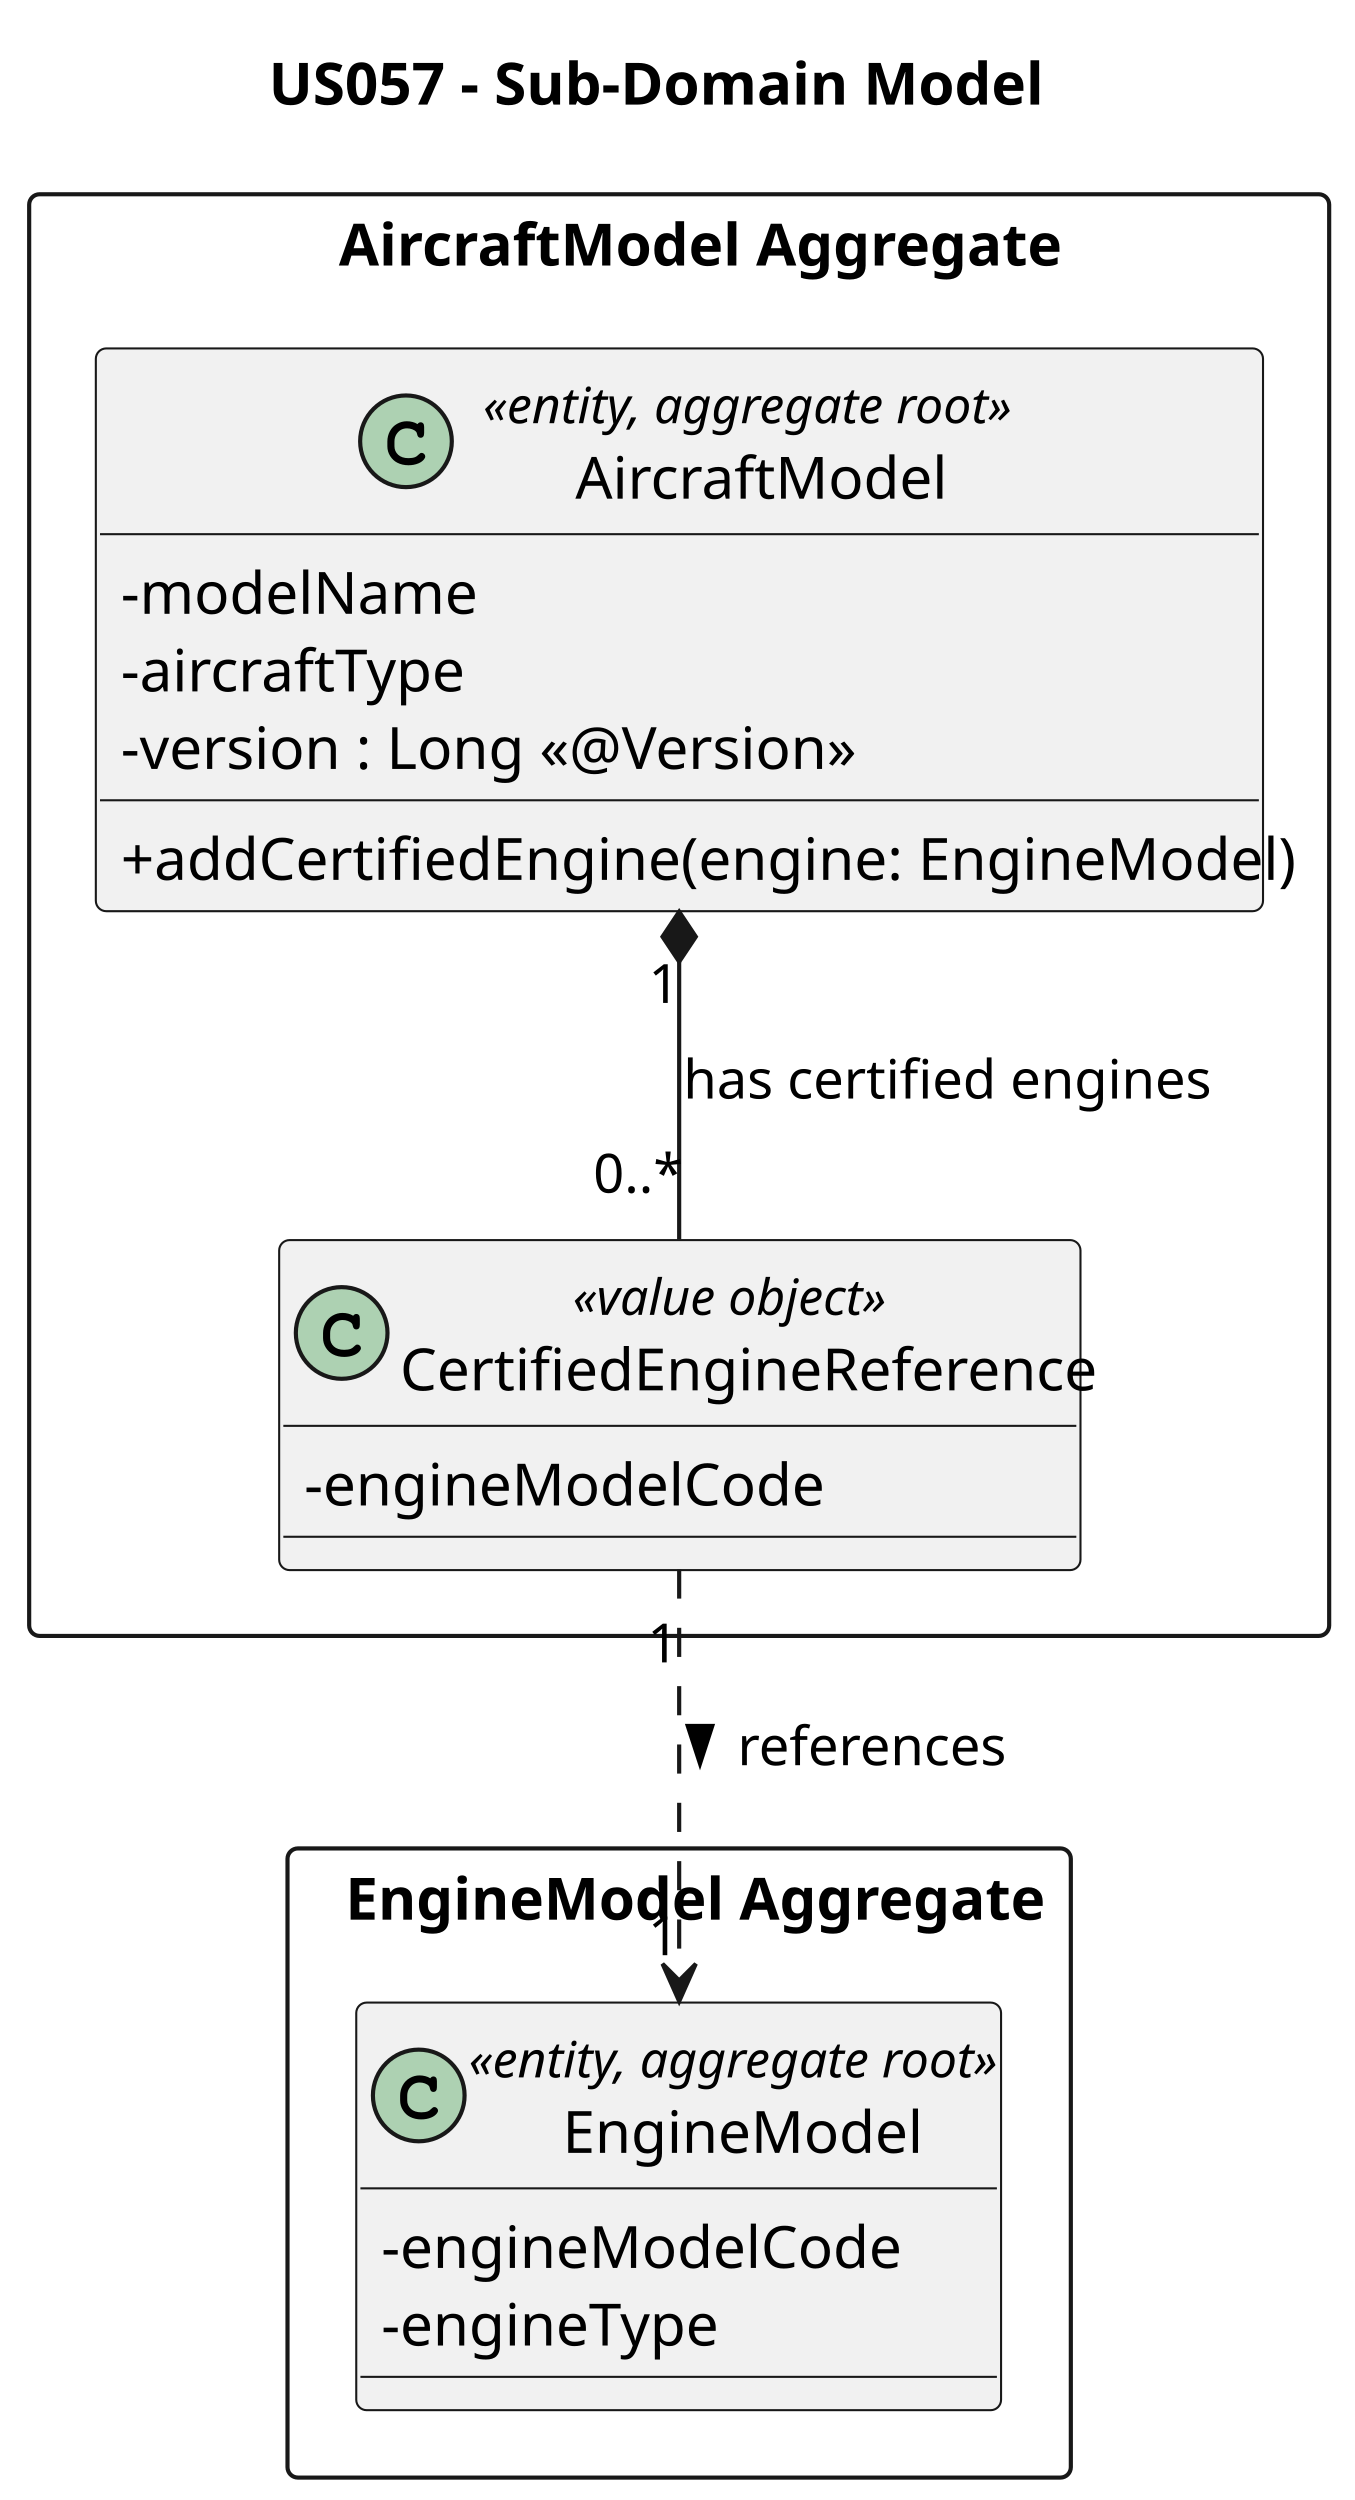
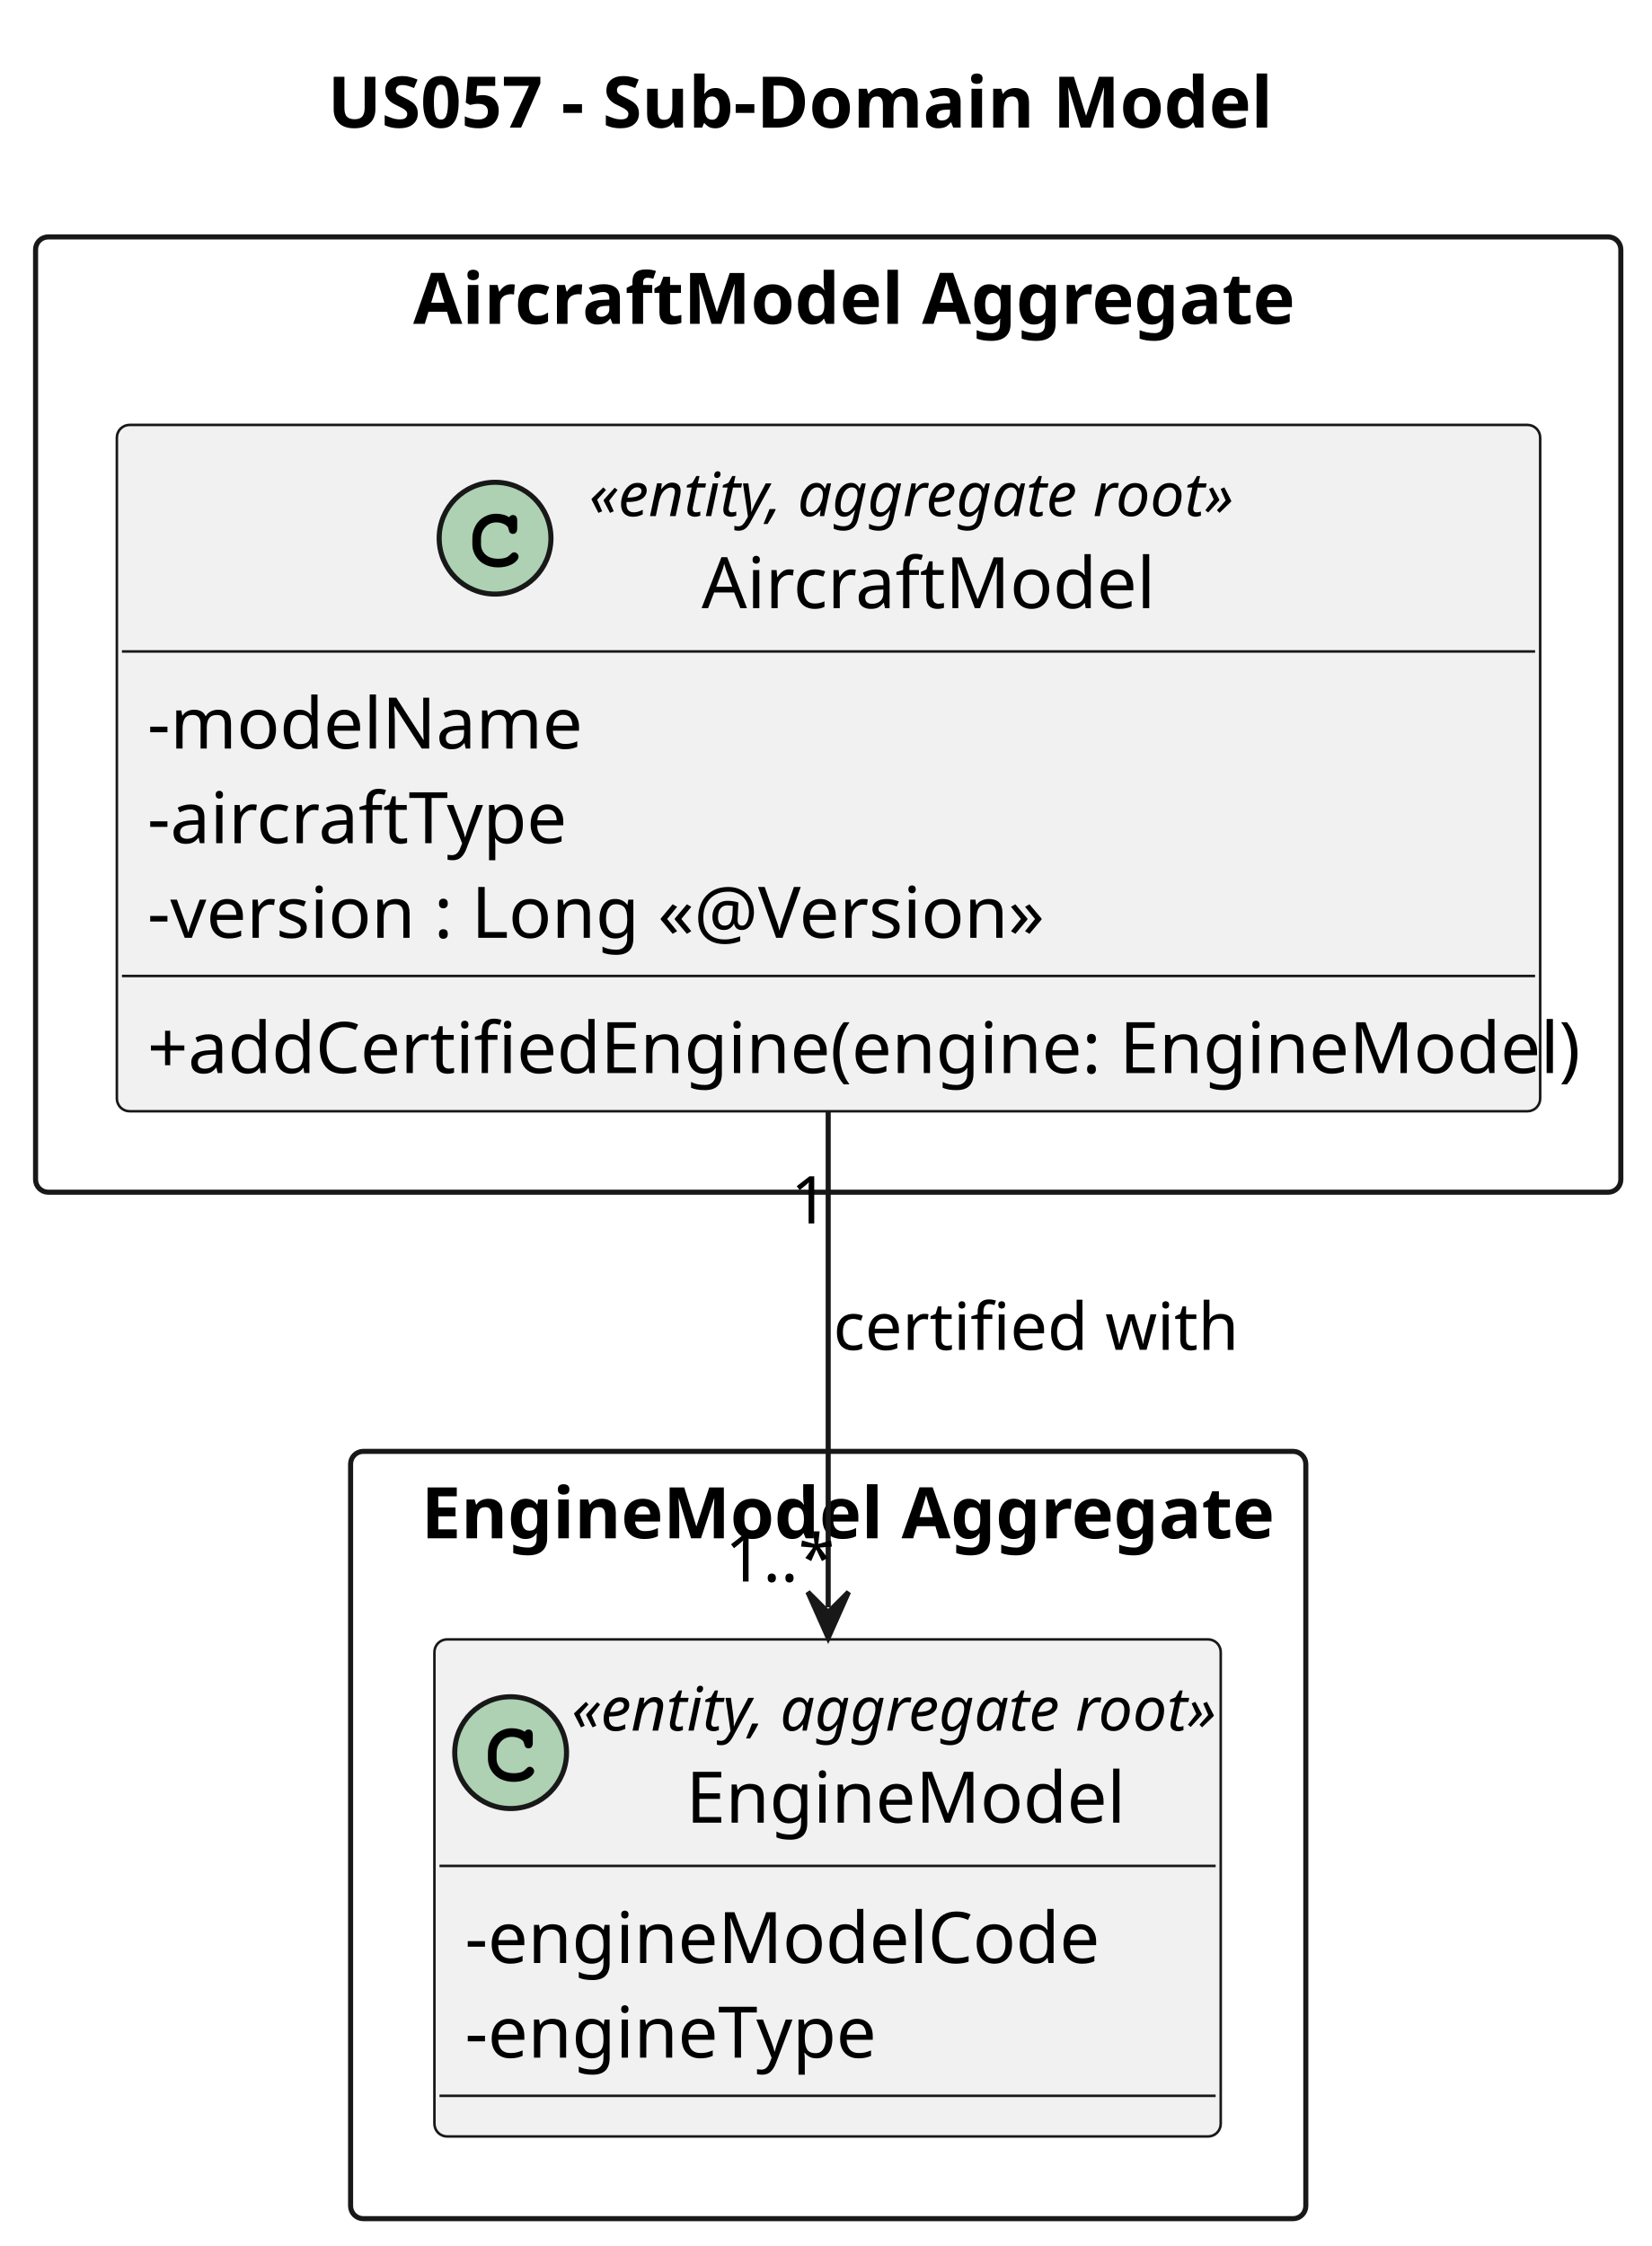
- <svg xmlns="http://www.w3.org/2000/svg" contentStyleType="text/css" data-diagram-type="CLASS" height="600px" preserveAspectRatio="none" style="width:325px;height:600px;background:#FFFFFF;" version="1.1" viewBox="0 0 325 600" width="325px" zoomAndPan="magnify">
+ <svg xmlns="http://www.w3.org/2000/svg" contentStyleType="text/css" data-diagram-type="CLASS" height="442px" preserveAspectRatio="none" style="width:325px;height:442px;background:#FFFFFF;" version="1.1" viewBox="0 0 325 442" width="325px" zoomAndPan="magnify">
  <defs />
  <g>
    <g class="title" data-source-line="4">
      <text fill="#000000" font-family="sans-serif" font-size="14" font-weight="bold" lengthAdjust="spacing" textLength="182.02" x="64.49" y="25.107">US057 - Sub-Domain Model</text>
    </g>
    <g class="cluster" data-qualified-name="AircraftModel Aggregate" data-source-line="6" id="ent0002">
-       <rect fill="none" height="346" rx="2.5" ry="2.5" style="stroke:#181818;stroke-width:1;" width="312" x="7" y="46.621" />
+       <rect fill="none" height="188" rx="2.5" ry="2.5" style="stroke:#181818;stroke-width:1;" width="312" x="7" y="46.621" />
      <text fill="#000000" font-family="sans-serif" font-size="14" font-weight="bold" lengthAdjust="spacing" textLength="163.358" x="81.321" y="63.728">AircraftModel Aggregate</text>
    </g>
-     <g class="cluster" data-qualified-name="EngineModel Aggregate" data-source-line="19" id="ent0005">
-       <rect fill="none" height="151" rx="2.5" ry="2.5" style="stroke:#181818;stroke-width:1;" width="188" x="69" y="443.621" />
-       <text fill="#000000" font-family="sans-serif" font-size="14" font-weight="bold" lengthAdjust="spacing" textLength="160.234" x="82.883" y="460.728">EngineModel Aggregate</text>
+     <g class="cluster" data-qualified-name="EngineModel Aggregate" data-source-line="15" id="ent0004">
+       <rect fill="none" height="151" rx="2.5" ry="2.5" style="stroke:#181818;stroke-width:1;" width="188" x="69" y="285.621" />
+       <text fill="#000000" font-family="sans-serif" font-size="14" font-weight="bold" lengthAdjust="spacing" textLength="160.234" x="82.883" y="302.728">EngineModel Aggregate</text>
    </g>
    <g class="entity" data-qualified-name="AircraftModel Aggregate.AircraftModel" data-source-line="7" id="ent0003">
      <rect fill="#F1F1F1" height="135.066" rx="2.5" ry="2.5" style="stroke:#181818;stroke-width:0.5;" width="280.126" x="23" y="83.621" />
      <ellipse cx="97.435" cy="105.912" fill="#ADD1B2" rx="11" ry="11" style="stroke:#181818;stroke-width:1;" />
      <path d="M100.201,101.787 Q100.357,101.568 100.544,101.459 Q100.732,101.35 100.951,101.35 Q101.326,101.35 101.56,101.615 Q101.794,101.865 101.794,102.475 L101.794,103.928 Q101.794,104.537 101.56,104.803 Q101.326,105.068 100.951,105.068 Q100.607,105.068 100.404,104.865 Q100.201,104.678 100.091,104.162 Q100.044,103.803 99.857,103.615 Q99.529,103.24 98.919,103.022 Q98.31,102.803 97.685,102.803 Q96.919,102.803 96.279,103.131 Q95.654,103.459 95.154,104.209 Q94.669,104.959 94.669,105.99 L94.669,107.084 Q94.669,108.318 95.56,109.147 Q96.451,109.959 98.044,109.959 Q98.982,109.959 99.638,109.709 Q100.029,109.553 100.451,109.115 Q100.716,108.85 100.857,108.772 Q101.013,108.693 101.216,108.693 Q101.544,108.693 101.794,108.959 Q102.06,109.209 102.06,109.553 Q102.06,109.897 101.716,110.303 Q101.216,110.881 100.419,111.209 Q99.341,111.662 98.044,111.662 Q96.529,111.662 95.326,111.037 Q94.341,110.537 93.654,109.475 Q92.966,108.397 92.966,107.115 L92.966,105.959 Q92.966,104.631 93.576,103.49 Q94.201,102.334 95.294,101.725 Q96.388,101.1 97.623,101.1 Q98.357,101.1 98.998,101.272 Q99.654,101.428 100.201,101.787 Z " fill="#000000" />
      <text fill="#000000" font-family="sans-serif" font-size="12" font-style="italic" lengthAdjust="spacing" textLength="126.756" x="115.935" y="101.57">«entity, aggregate root»</text>
      <text fill="#000000" font-family="sans-serif" font-size="14" lengthAdjust="spacing" textLength="82.469" x="138.079" y="119.689">AircraftModel</text>
      <line style="stroke:#181818;stroke-width:0.5;" x1="24" x2="302.126" y1="128.203" y2="128.203" />
      <text fill="#000000" font-family="sans-serif" font-size="14" lengthAdjust="spacing" textLength="80.138" x="29" y="147.31">-modelName</text>
      <text fill="#000000" font-family="sans-serif" font-size="14" lengthAdjust="spacing" textLength="78.572" x="29" y="165.932">-aircraftType</text>
      <text fill="#000000" font-family="sans-serif" font-size="14" lengthAdjust="spacing" textLength="173.749" x="29" y="184.553">-version : Long «@Version»</text>
      <line style="stroke:#181818;stroke-width:0.5;" x1="24" x2="302.126" y1="192.066" y2="192.066" />
      <text fill="#000000" font-family="sans-serif" font-size="14" lengthAdjust="spacing" textLength="268.126" x="29" y="211.174">+addCertifiedEngine(engine: EngineModel)</text>
    </g>
-     <g class="entity" data-qualified-name="AircraftModel Aggregate.CertifiedEngineReference" data-source-line="14" id="ent0004">
-       <rect fill="#F1F1F1" height="79.203" rx="2.5" ry="2.5" style="stroke:#181818;stroke-width:0.5;" width="192.316" x="67" y="297.621" />
-       <ellipse cx="82" cy="319.912" fill="#ADD1B2" rx="11" ry="11" style="stroke:#181818;stroke-width:1;" />
-       <path d="M84.766,315.787 Q84.922,315.568 85.109,315.459 Q85.297,315.35 85.516,315.35 Q85.891,315.35 86.125,315.615 Q86.359,315.865 86.359,316.475 L86.359,317.928 Q86.359,318.537 86.125,318.803 Q85.891,319.068 85.516,319.068 Q85.172,319.068 84.969,318.865 Q84.766,318.678 84.656,318.162 Q84.609,317.803 84.422,317.615 Q84.094,317.24 83.484,317.022 Q82.875,316.803 82.25,316.803 Q81.484,316.803 80.844,317.131 Q80.219,317.459 79.719,318.209 Q79.234,318.959 79.234,319.99 L79.234,321.084 Q79.234,322.318 80.125,323.147 Q81.016,323.959 82.609,323.959 Q83.547,323.959 84.203,323.709 Q84.594,323.553 85.016,323.115 Q85.281,322.85 85.422,322.772 Q85.578,322.693 85.781,322.693 Q86.109,322.693 86.359,322.959 Q86.625,323.209 86.625,323.553 Q86.625,323.897 86.281,324.303 Q85.781,324.881 84.984,325.209 Q83.906,325.662 82.609,325.662 Q81.094,325.662 79.891,325.037 Q78.906,324.537 78.219,323.475 Q77.531,322.397 77.531,321.115 L77.531,319.959 Q77.531,318.631 78.141,317.49 Q78.766,316.334 79.859,315.725 Q80.953,315.1 82.188,315.1 Q82.922,315.1 83.562,315.272 Q84.219,315.428 84.766,315.787 Z " fill="#000000" />
-       <text fill="#000000" font-family="sans-serif" font-size="12" font-style="italic" lengthAdjust="spacing" textLength="77.391" x="137.463" y="315.57">«value object»</text>
-       <text fill="#000000" font-family="sans-serif" font-size="14" lengthAdjust="spacing" textLength="160.316" x="96" y="333.69">CertifiedEngineReference</text>
-       <line style="stroke:#181818;stroke-width:0.5;" x1="68" x2="258.316" y1="342.203" y2="342.203" />
-       <text fill="#000000" font-family="sans-serif" font-size="14" lengthAdjust="spacing" textLength="118.303" x="73" y="361.31">-engineModelCode</text>
-       <line style="stroke:#181818;stroke-width:0.5;" x1="68" x2="258.316" y1="368.824" y2="368.824" />
+     <g class="entity" data-qualified-name="EngineModel Aggregate.EngineModel" data-source-line="16" id="ent0005">
+       <rect fill="#F1F1F1" height="97.824" rx="2.5" ry="2.5" style="stroke:#181818;stroke-width:0.5;" width="154.756" x="85.5" y="322.621" />
+       <ellipse cx="100.5" cy="344.912" fill="#ADD1B2" rx="11" ry="11" style="stroke:#181818;stroke-width:1;" />
+       <path d="M103.266,340.787 Q103.422,340.568 103.609,340.459 Q103.797,340.35 104.016,340.35 Q104.391,340.35 104.625,340.615 Q104.859,340.865 104.859,341.475 L104.859,342.928 Q104.859,343.537 104.625,343.803 Q104.391,344.068 104.016,344.068 Q103.672,344.068 103.469,343.865 Q103.266,343.678 103.156,343.162 Q103.109,342.803 102.922,342.615 Q102.594,342.24 101.984,342.022 Q101.375,341.803 100.75,341.803 Q99.984,341.803 99.344,342.131 Q98.719,342.459 98.219,343.209 Q97.734,343.959 97.734,344.99 L97.734,346.084 Q97.734,347.318 98.625,348.147 Q99.516,348.959 101.109,348.959 Q102.047,348.959 102.703,348.709 Q103.094,348.553 103.516,348.115 Q103.781,347.85 103.922,347.772 Q104.078,347.693 104.281,347.693 Q104.609,347.693 104.859,347.959 Q105.125,348.209 105.125,348.553 Q105.125,348.897 104.781,349.303 Q104.281,349.881 103.484,350.209 Q102.406,350.662 101.109,350.662 Q99.594,350.662 98.391,350.037 Q97.406,349.537 96.719,348.475 Q96.031,347.397 96.031,346.115 L96.031,344.959 Q96.031,343.631 96.641,342.49 Q97.266,341.334 98.359,340.725 Q99.453,340.1 100.688,340.1 Q101.422,340.1 102.062,340.272 Q102.719,340.428 103.266,340.787 Z " fill="#000000" />
+       <text fill="#000000" font-family="sans-serif" font-size="12" font-style="italic" lengthAdjust="spacing" textLength="126.756" x="112.5" y="340.57">«entity, aggregate root»</text>
+       <text fill="#000000" font-family="sans-serif" font-size="14" lengthAdjust="spacing" textLength="81.724" x="135.016" y="358.69">EngineModel</text>
+       <line style="stroke:#181818;stroke-width:0.5;" x1="86.5" x2="239.256" y1="367.203" y2="367.203" />
+       <text fill="#000000" font-family="sans-serif" font-size="14" lengthAdjust="spacing" textLength="118.303" x="91.5" y="386.31">-engineModelCode</text>
+       <text fill="#000000" font-family="sans-serif" font-size="14" lengthAdjust="spacing" textLength="77.827" x="91.5" y="404.932">-engineType</text>
+       <line style="stroke:#181818;stroke-width:0.5;" x1="86.5" x2="239.256" y1="412.445" y2="412.445" />
    </g>
-     <g class="entity" data-qualified-name="EngineModel Aggregate.EngineModel" data-source-line="20" id="ent0006">
-       <rect fill="#F1F1F1" height="97.824" rx="2.5" ry="2.5" style="stroke:#181818;stroke-width:0.5;" width="154.756" x="85.5" y="480.621" />
-       <ellipse cx="100.5" cy="502.912" fill="#ADD1B2" rx="11" ry="11" style="stroke:#181818;stroke-width:1;" />
-       <path d="M103.266,498.787 Q103.422,498.568 103.609,498.459 Q103.797,498.35 104.016,498.35 Q104.391,498.35 104.625,498.615 Q104.859,498.865 104.859,499.475 L104.859,500.928 Q104.859,501.537 104.625,501.803 Q104.391,502.068 104.016,502.068 Q103.672,502.068 103.469,501.865 Q103.266,501.678 103.156,501.162 Q103.109,500.803 102.922,500.615 Q102.594,500.24 101.984,500.022 Q101.375,499.803 100.75,499.803 Q99.984,499.803 99.344,500.131 Q98.719,500.459 98.219,501.209 Q97.734,501.959 97.734,502.99 L97.734,504.084 Q97.734,505.318 98.625,506.147 Q99.516,506.959 101.109,506.959 Q102.047,506.959 102.703,506.709 Q103.094,506.553 103.516,506.115 Q103.781,505.85 103.922,505.772 Q104.078,505.693 104.281,505.693 Q104.609,505.693 104.859,505.959 Q105.125,506.209 105.125,506.553 Q105.125,506.897 104.781,507.303 Q104.281,507.881 103.484,508.209 Q102.406,508.662 101.109,508.662 Q99.594,508.662 98.391,508.037 Q97.406,507.537 96.719,506.475 Q96.031,505.397 96.031,504.115 L96.031,502.959 Q96.031,501.631 96.641,500.49 Q97.266,499.334 98.359,498.725 Q99.453,498.1 100.688,498.1 Q101.422,498.1 102.062,498.272 Q102.719,498.428 103.266,498.787 Z " fill="#000000" />
-       <text fill="#000000" font-family="sans-serif" font-size="12" font-style="italic" lengthAdjust="spacing" textLength="126.756" x="112.5" y="498.57">«entity, aggregate root»</text>
-       <text fill="#000000" font-family="sans-serif" font-size="14" lengthAdjust="spacing" textLength="81.724" x="135.016" y="516.689">EngineModel</text>
-       <line style="stroke:#181818;stroke-width:0.5;" x1="86.5" x2="239.256" y1="525.203" y2="525.203" />
-       <text fill="#000000" font-family="sans-serif" font-size="14" lengthAdjust="spacing" textLength="118.303" x="91.5" y="544.311">-engineModelCode</text>
-       <text fill="#000000" font-family="sans-serif" font-size="14" lengthAdjust="spacing" textLength="77.827" x="91.5" y="562.932">-engineType</text>
-       <line style="stroke:#181818;stroke-width:0.5;" x1="86.5" x2="239.256" y1="570.445" y2="570.445" />
-     </g>
-     <g class="link" data-entity-1="ent0003" data-entity-2="ent0004" data-link-type="composition" data-source-line="26" id="lnk7">
-       <path codeLine="26" d="M163,230.811 C163,257.241 163,274.691 163,297.481" fill="none" id="AircraftModel-backto-CertifiedEngineReference" style="stroke:#181818;stroke-width:1;" />
-       <polygon fill="#181818" points="163,218.811,159,224.811,163,230.811,167,224.811,163,218.811" style="stroke:#181818;stroke-width:1;" />
-       <text fill="#000000" font-family="sans-serif" font-size="13" lengthAdjust="spacing" textLength="119.241" x="164" y="263.649">has certified engines</text>
-       <text fill="#000000" font-family="sans-serif" font-size="13" lengthAdjust="spacing" textLength="7.23" x="155.644" y="240.708">1</text>
-       <text fill="#000000" font-family="sans-serif" font-size="13" lengthAdjust="spacing" textLength="19.513" x="142.384" y="286.243">0..*</text>
-     </g>
-     <g class="link" data-entity-1="ent0004" data-entity-2="ent0006" data-link-type="dependency" data-source-line="28" id="lnk8">
-       <path codeLine="28" d="M163,376.671 C163,406.571 163,442.181 163,474.311" fill="none" id="CertifiedEngineReference-to-EngineModel" style="stroke:#181818;stroke-width:1;stroke-dasharray:7,7;" />
-       <polygon fill="#181818" points="163,480.311,167,471.311,163,475.311,159,471.311,163,480.311" style="stroke:#181818;stroke-width:1;" />
-       <polygon fill="#000000" points="168,423.267,170.939,414.221,165.061,414.221,168,423.267" style="stroke:#000000;stroke-width:1;" />
-       <text fill="#000000" font-family="sans-serif" font-size="13" lengthAdjust="spacing" textLength="61.42" x="177" y="423.649">references</text>
-       <text fill="#000000" font-family="sans-serif" font-size="13" lengthAdjust="spacing" textLength="7.23" x="155.391" y="398.966">1</text>
-       <text fill="#000000" font-family="sans-serif" font-size="13" lengthAdjust="spacing" textLength="7.23" x="155.541" y="469.243">1</text>
+     <g class="link" data-entity-1="ent0003" data-entity-2="ent0005" data-link-type="dependency" data-source-line="23" id="lnk6">
+       <path codeLine="23" d="M163,218.861 C163,252.251 163,285.901 163,316.311" fill="none" id="AircraftModel-to-EngineModel" style="stroke:#181818;stroke-width:1;" />
+       <polygon fill="#181818" points="163,322.311,167,313.311,163,317.311,159,313.311,163,322.311" style="stroke:#181818;stroke-width:1;" />
+       <text fill="#000000" font-family="sans-serif" font-size="13" lengthAdjust="spacing" textLength="72.249" x="164" y="265.649">certified with</text>
+       <text fill="#000000" font-family="sans-serif" font-size="13" lengthAdjust="spacing" textLength="7.23" x="155.644" y="240.763">1</text>
+       <text fill="#000000" font-family="sans-serif" font-size="13" lengthAdjust="spacing" textLength="19.513" x="142.717" y="311.243">1..*</text>
    </g>
  </g>
</svg>
